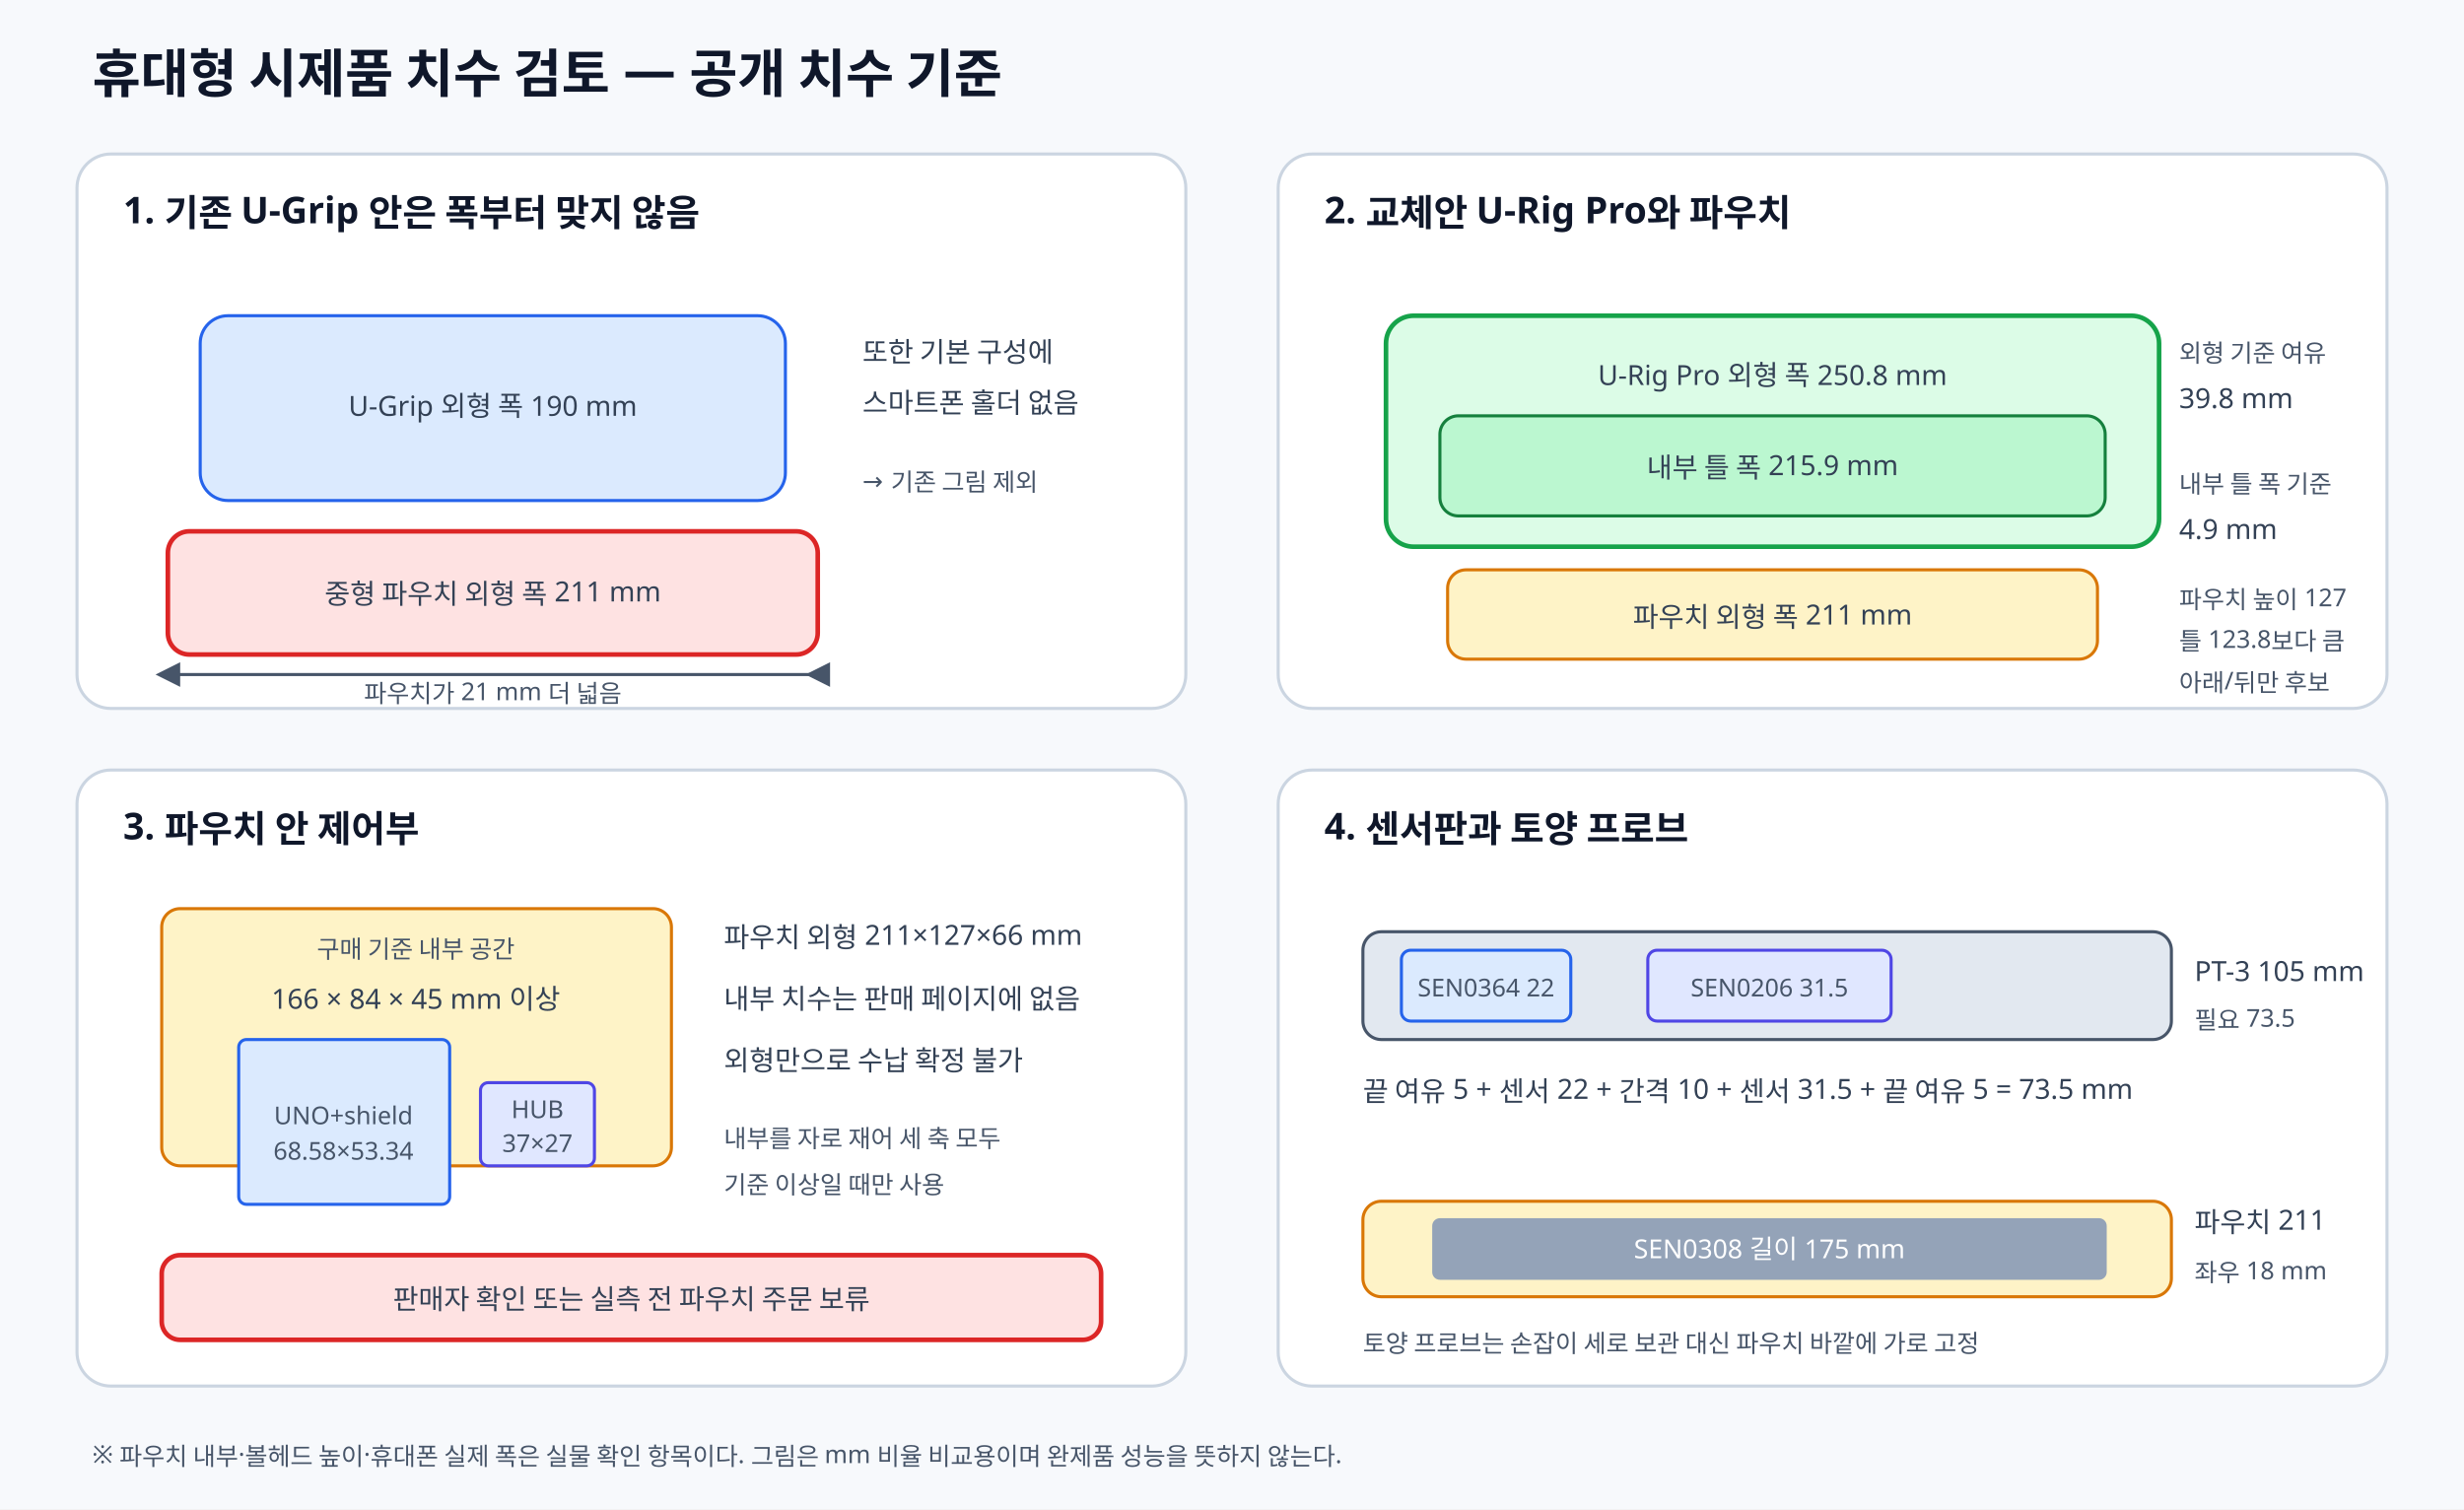
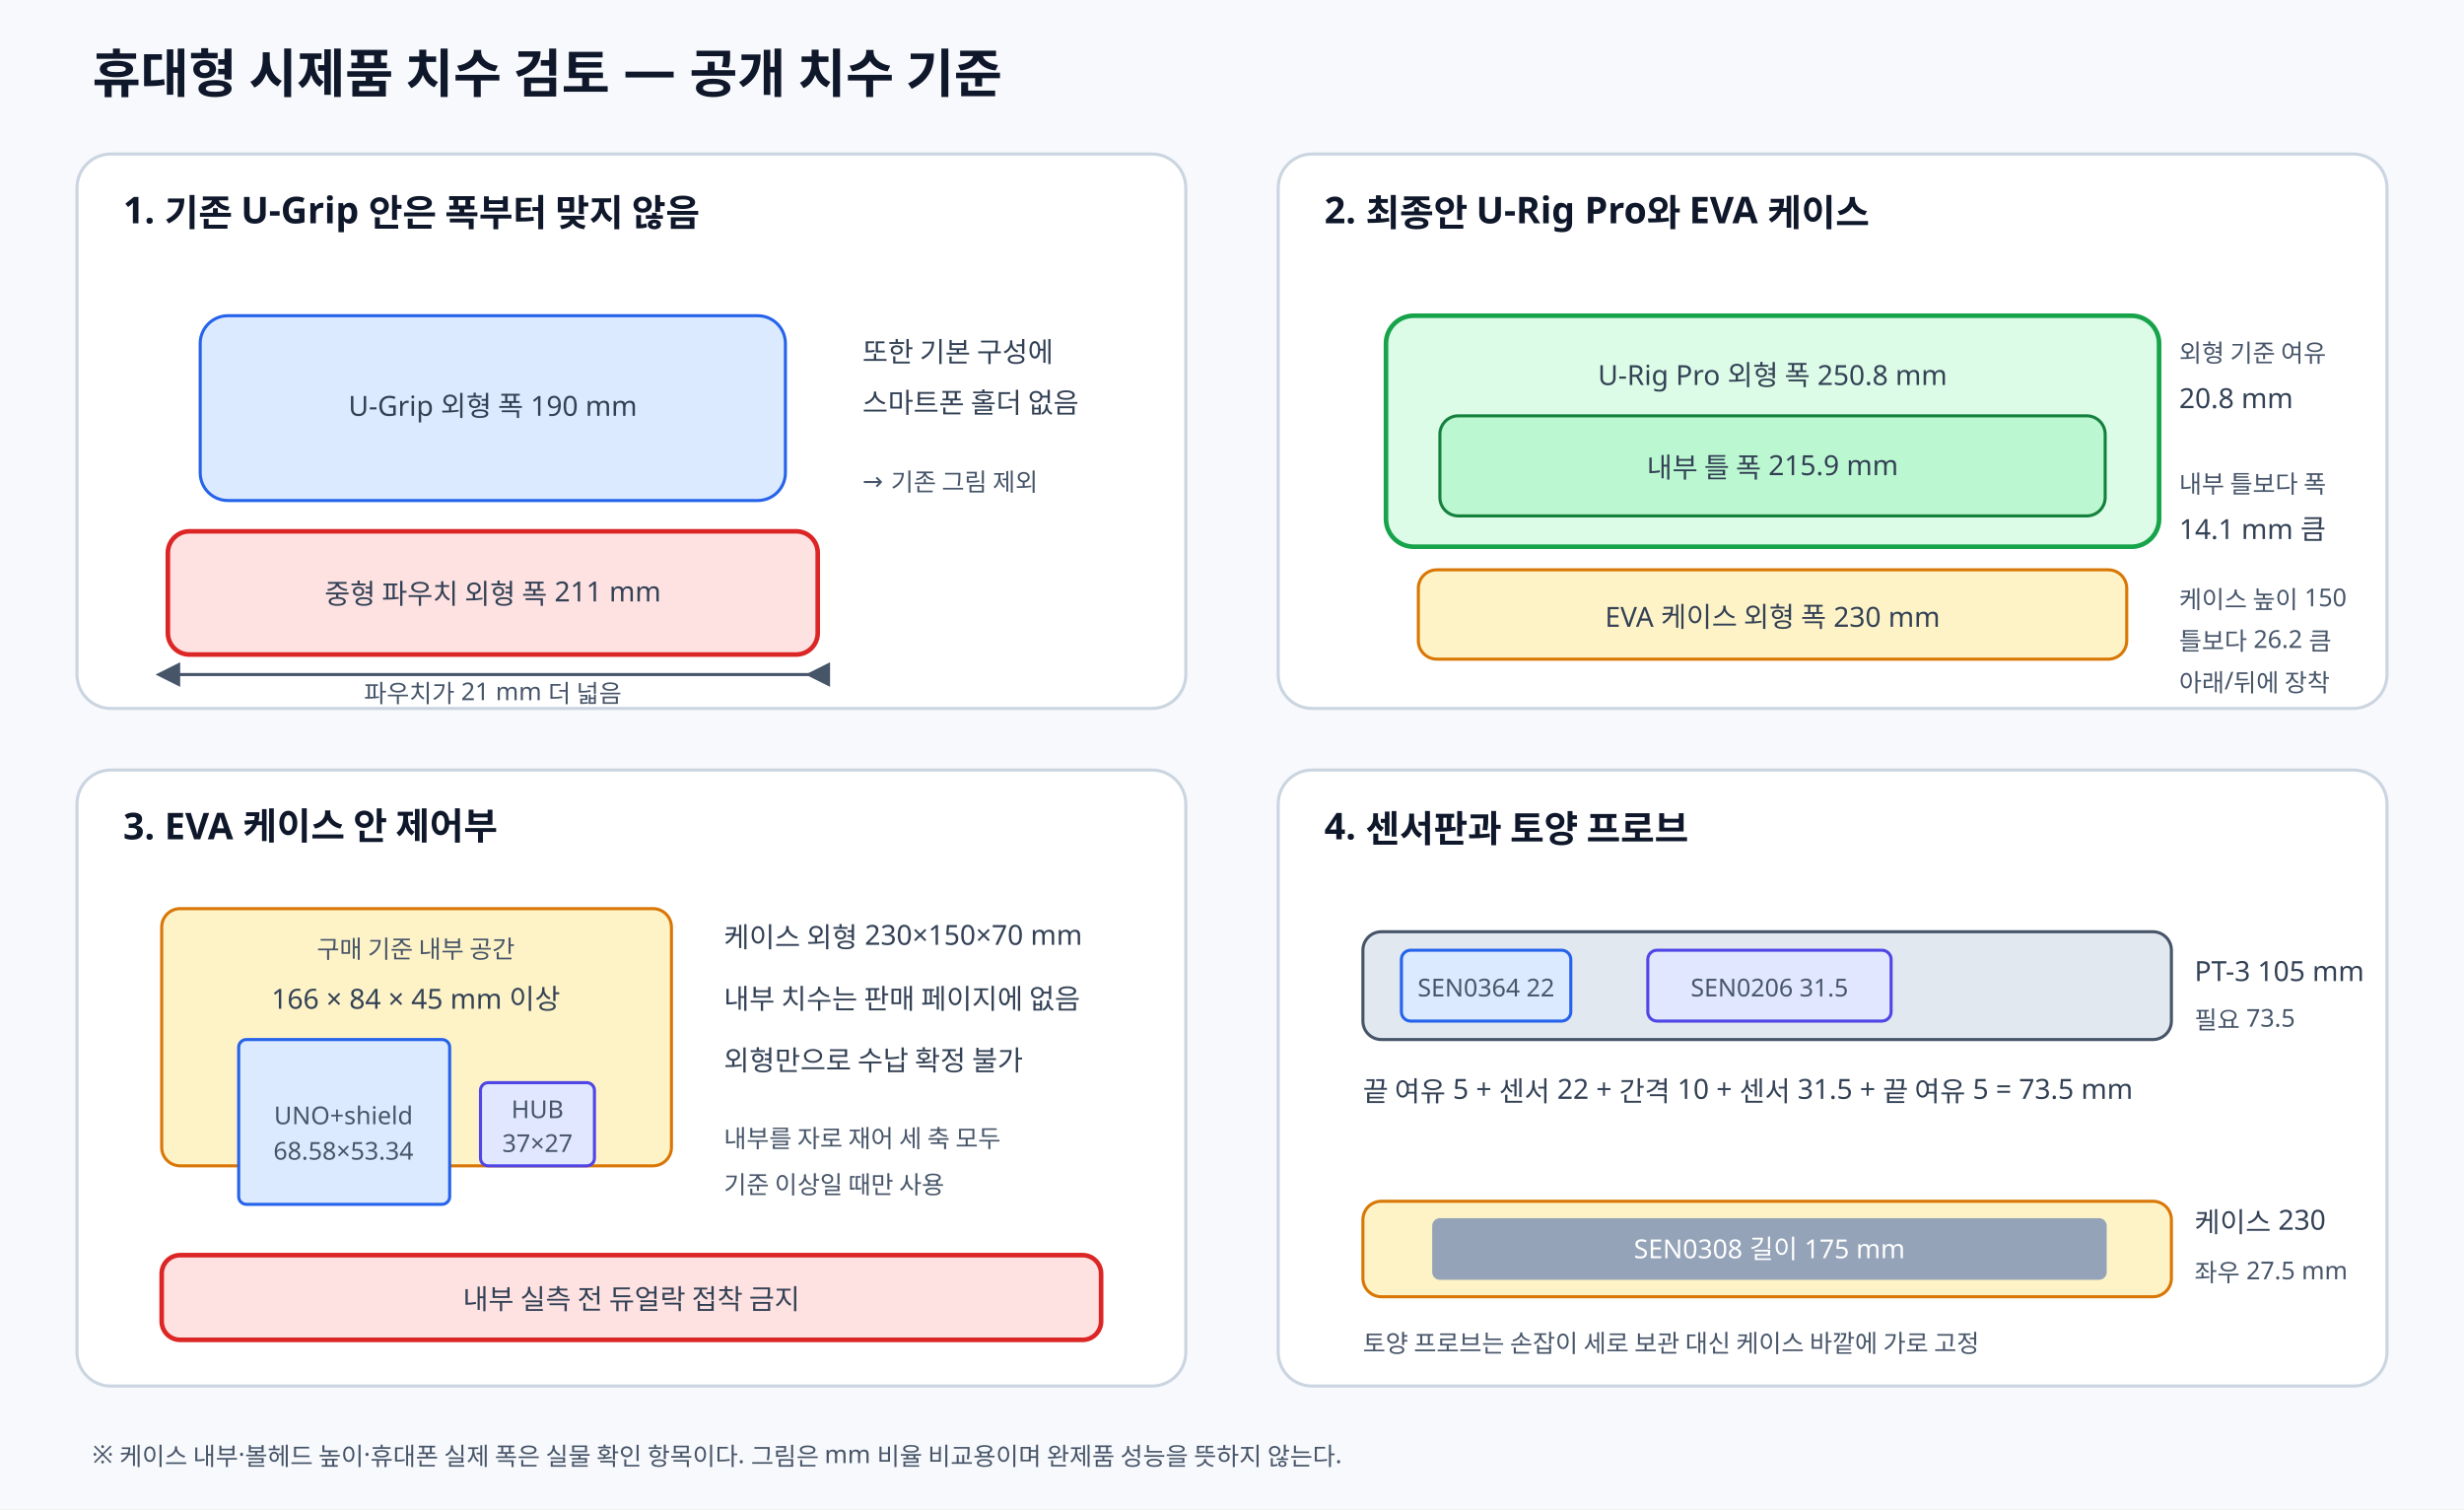
<svg xmlns="http://www.w3.org/2000/svg" width="1600" height="980" viewBox="0 0 1600 980" role="img" aria-labelledby="title desc">
  <style>
    .bg{fill:#f7f9fc}.card{fill:white;stroke:#cbd5e1;stroke-width:2}.title{font:700 34px sans-serif;fill:#0f172a}.head{font:700 24px sans-serif;fill:#0f172a}.body{font:18px sans-serif;fill:#334155}.small{font:16px sans-serif;fill:#475569}.bad{fill:#fee2e2;stroke:#dc2626;stroke-width:3}.good{fill:#dcfce7;stroke:#16a34a;stroke-width:3}.part{fill:#dbeafe;stroke:#2563eb;stroke-width:2}.warn{fill:#fef3c7;stroke:#d97706;stroke-width:2}.dim{stroke:#475569;stroke-width:2;marker-start:url(#a);marker-end:url(#a)}
  </style>
  <defs>
    <marker id="a" markerWidth="8" markerHeight="8" refX="4" refY="4" orient="auto">
      <path d="M8 0L0 4L8 8Z" fill="#475569" />
    </marker>
  </defs>
  <rect class="bg" width="1600" height="980" />
  <text x="60" y="60" class="title">휴대형 시제품 치수 검토 — 공개 치수 기준</text>
  <g transform="translate(50 100)">
    <rect class="card" width="720" height="360" rx="22" />
    <text x="30" y="45" class="head">1. 기존 U-Grip 안은 폭부터 맞지 않음</text>
    <rect x="80" y="105" width="380" height="120" rx="18" class="part" />
    <text x="270" y="170" text-anchor="middle" class="body">U-Grip 외형 폭 190 mm</text>
    <rect x="59" y="245" width="422" height="80" rx="14" class="bad" />
    <text x="270" y="292" text-anchor="middle" class="body">중형 파우치 외형 폭 211 mm</text>
    <line x1="59" y1="338" x2="481" y2="338" class="dim" />
    <text x="270" y="356" text-anchor="middle" class="small">파우치가 21 mm 더 넓음</text>
    <text x="510" y="135" class="body">또한 기본 구성에</text>
    <text x="510" y="168" class="body">스마트폰 홀더 없음</text>
    <text x="510" y="218" class="small">→ 기존 그림 제외</text>
  </g>
  <g transform="translate(830 100)">
    <rect class="card" width="720" height="360" rx="22" />
-     <text x="30" y="45" class="head">2. 교체안 U-Rig Pro와 파우치</text>
+     <text x="30" y="45" class="head">2. 최종안 U-Rig Pro와 EVA 케이스</text>
    <rect x="70" y="105" width="502" height="150" rx="18" class="good" />
    <text x="321" y="150" text-anchor="middle" class="body">U-Rig Pro 외형 폭 250.8 mm</text>
    <rect x="105" y="170" width="432" height="65" rx="12" fill="#bbf7d0" stroke="#15803d" stroke-width="2" />
    <text x="321" y="210" text-anchor="middle" class="body">내부 틀 폭 215.9 mm</text>
-     <rect x="110" y="270" width="422" height="58" rx="12" class="warn" />
-     <text x="321" y="307" text-anchor="middle" class="body">파우치 외형 폭 211 mm</text>
+     <rect x="91" y="270" width="460" height="58" rx="12" class="warn" />
+     <text x="321" y="307" text-anchor="middle" class="body">EVA 케이스 외형 폭 230 mm</text>
    <text x="585" y="135" class="small">외형 기준 여유</text>
-     <text x="585" y="165" class="body">39.8 mm</text>
-     <text x="585" y="220" class="small">내부 틀 폭 기준</text>
-     <text x="585" y="250" class="body">4.9 mm</text>
-     <text x="585" y="295" class="small">파우치 높이 127</text>
-     <text x="585" y="322" class="small">틀 123.8보다 큼</text>
-     <text x="585" y="349" class="small">아래/뒤만 후보</text>
+     <text x="585" y="165" class="body">20.8 mm</text>
+     <text x="585" y="220" class="small">내부 틀보다 폭</text>
+     <text x="585" y="250" class="body">14.1 mm 큼</text>
+     <text x="585" y="295" class="small">케이스 높이 150</text>
+     <text x="585" y="322" class="small">틀보다 26.2 큼</text>
+     <text x="585" y="349" class="small">아래/뒤에 장착</text>
  </g>
  <g transform="translate(50 500)">
    <rect class="card" width="720" height="400" rx="22" />
-     <text x="30" y="45" class="head">3. 파우치 안 제어부</text>
+     <text x="30" y="45" class="head">3. EVA 케이스 안 제어부</text>
    <rect x="55" y="90" width="331" height="167" rx="12" class="warn" />
    <text x="220" y="122" text-anchor="middle" class="small">구매 기준 내부 공간</text>
    <text x="220" y="155" text-anchor="middle" class="body">166 × 84 × 45 mm 이상</text>
    <rect x="105" y="175" width="137" height="107" rx="5" class="part" />
    <text x="173" y="230" text-anchor="middle" class="small">UNO+shield</text>
    <text x="173" y="253" text-anchor="middle" class="small">68.58×53.34</text>
    <rect x="262" y="203" width="74" height="54" rx="5" fill="#e0e7ff" stroke="#4f46e5" stroke-width="2" />
    <text x="299" y="226" text-anchor="middle" class="small">HUB</text>
    <text x="299" y="248" text-anchor="middle" class="small">37×27</text>
-     <text x="420" y="115" class="body">파우치 외형 211×127×66 mm</text>
+     <text x="420" y="115" class="body">케이스 외형 230×150×70 mm</text>
    <text x="420" y="155" class="body">내부 치수는 판매 페이지에 없음</text>
    <text x="420" y="195" class="body">외형만으로 수납 확정 불가</text>
    <text x="420" y="245" class="small">내부를 자로 재어 세 축 모두</text>
    <text x="420" y="275" class="small">기준 이상일 때만 사용</text>
    <rect x="55" y="315" width="610" height="55" rx="12" class="bad" />
-     <text x="360" y="350" text-anchor="middle" class="body">판매자 확인 또는 실측 전 파우치 주문 보류</text>
+     <text x="360" y="350" text-anchor="middle" class="body">내부 실측 전 듀얼락 접착 금지</text>
  </g>
  <g transform="translate(830 500)">
    <rect class="card" width="720" height="400" rx="22" />
    <text x="30" y="45" class="head">4. 센서판과 토양 프로브</text>
    <rect x="55" y="105" width="525" height="70" rx="12" fill="#e2e8f0" stroke="#475569" stroke-width="2" />
    <rect x="80" y="117" width="110" height="46" rx="6" class="part" />
    <text x="135" y="147" text-anchor="middle" class="small">SEN0364 22</text>
    <rect x="240" y="117" width="158" height="46" rx="6" fill="#e0e7ff" stroke="#4f46e5" stroke-width="2" />
    <text x="319" y="147" text-anchor="middle" class="small">SEN0206 31.5</text>
    <text x="595" y="137" class="body">PT-3 105 mm</text>
    <text x="595" y="168" class="small">필요 73.5</text>
    <text x="55" y="215" class="body">끝 여유 5 + 센서 22 + 간격 10 + 센서 31.5 + 끝 여유 5 = 73.5 mm</text>
    <rect x="55" y="280" width="525" height="62" rx="12" class="warn" />
    <rect x="100" y="291" width="438" height="40" rx="5" fill="#94a3b8" />
    <text x="319" y="317" text-anchor="middle" fill="white" font-family="sans-serif" font-size="17">SEN0308 길이 175 mm</text>
-     <text x="595" y="300" class="body">파우치 211</text>
-     <text x="595" y="332" class="small">좌우 18 mm</text>
-     <text x="55" y="378" class="small">토양 프로브는 손잡이 세로 보관 대신 파우치 바깥에 가로 고정</text>
+     <text x="595" y="300" class="body">케이스 230</text>
+     <text x="595" y="332" class="small">좌우 27.5 mm</text>
+     <text x="55" y="378" class="small">토양 프로브는 손잡이 세로 보관 대신 케이스 바깥에 가로 고정</text>
  </g>
-   <text x="60" y="950" class="small">※ 파우치 내부·볼헤드 높이·휴대폰 실제 폭은 실물 확인 항목이다. 그림은 mm 비율 비교용이며 완제품 성능을 뜻하지 않는다.</text>
+   <text x="60" y="950" class="small">※ 케이스 내부·볼헤드 높이·휴대폰 실제 폭은 실물 확인 항목이다. 그림은 mm 비율 비교용이며 완제품 성능을 뜻하지 않는다.</text>
</svg>
